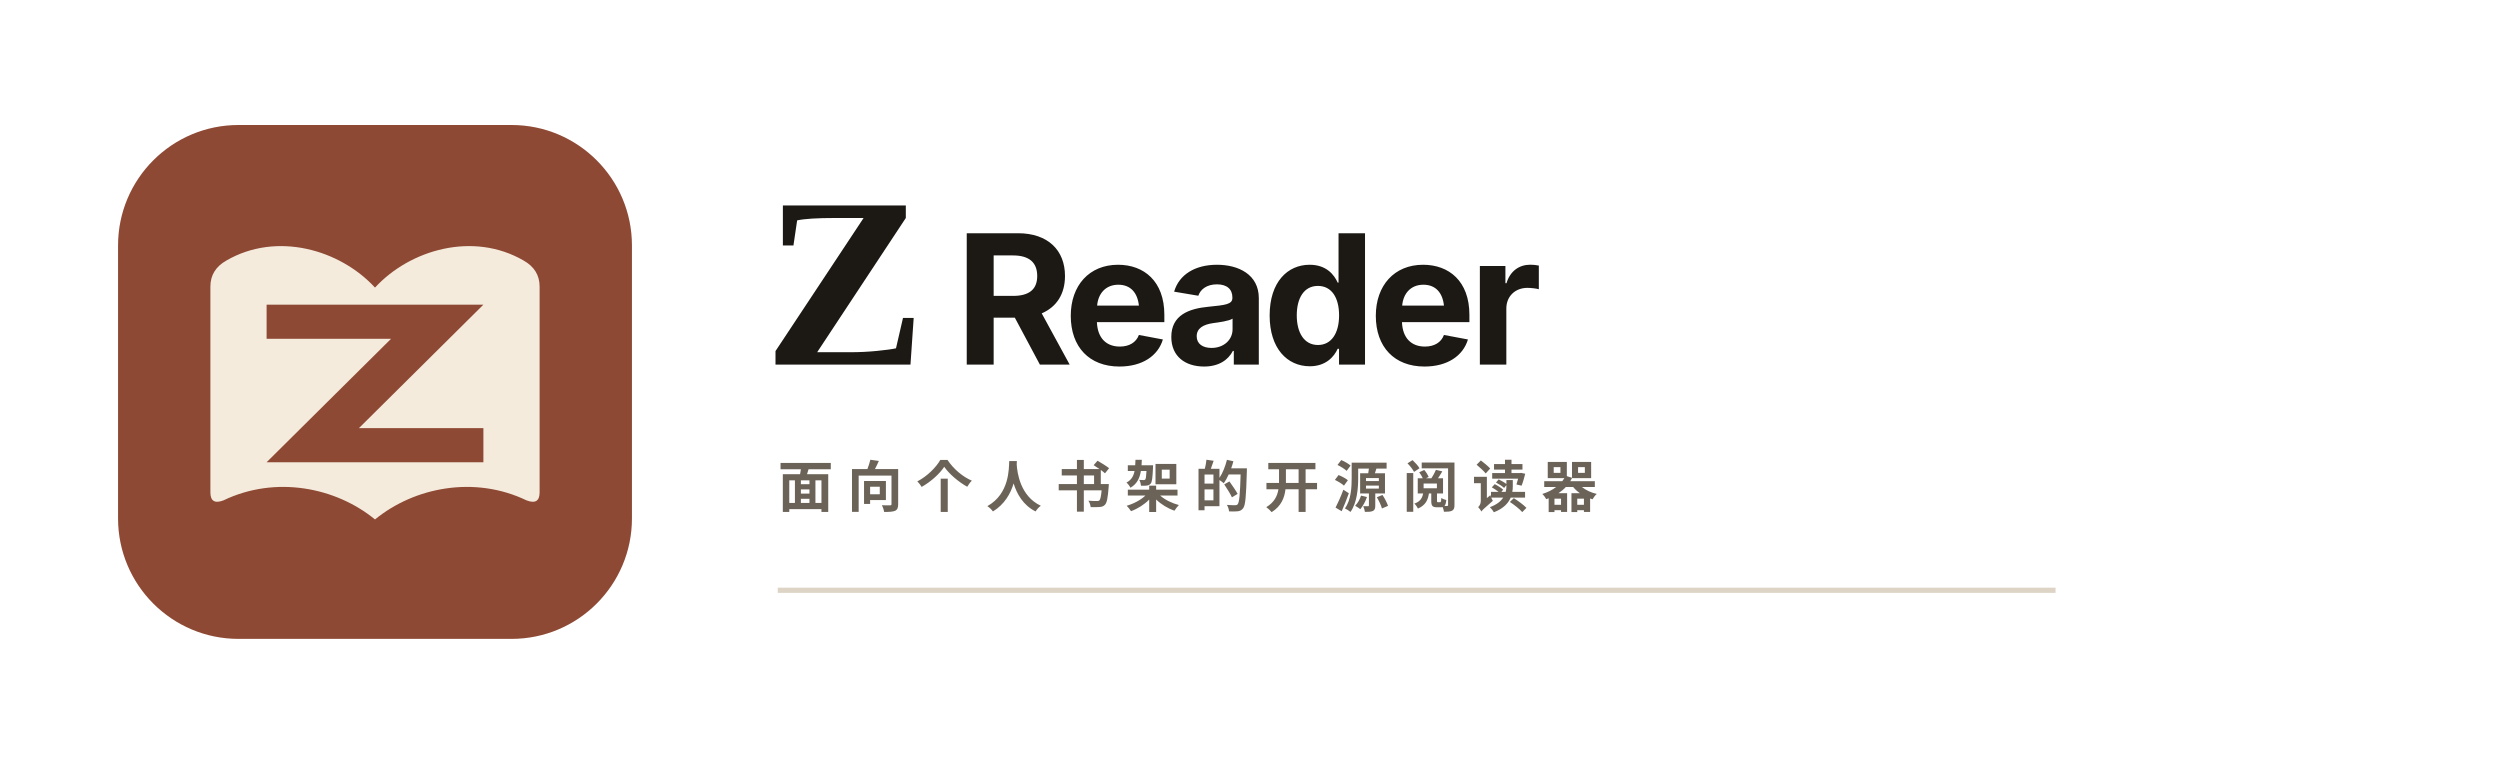
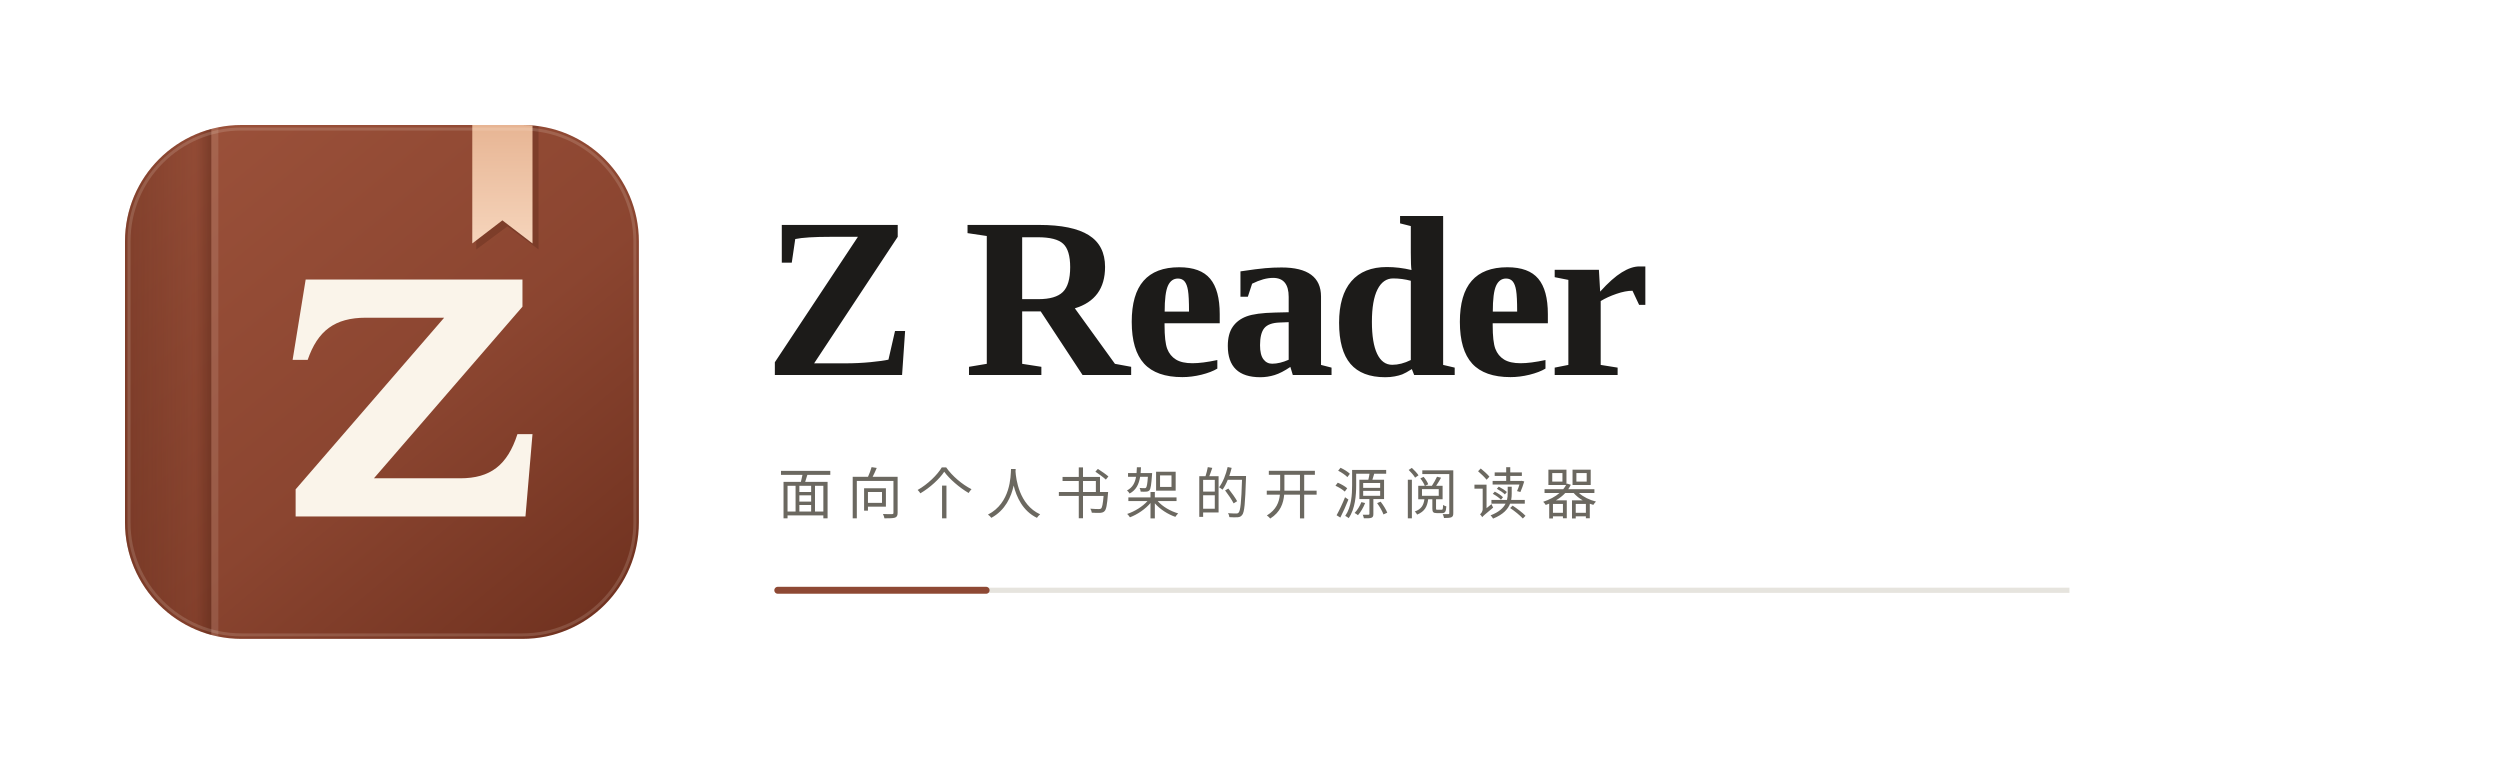
<svg xmlns="http://www.w3.org/2000/svg" viewBox="0 0 720 220" fill="none">
-   <svg x="34" y="36" width="148" height="148" viewBox="0 0 512 512">
-     <rect width="512" height="512" rx="120" fill="#8E4934" />
-     <path fill="#F4EBDD" fill-rule="evenodd" d="M256 162C221 124 158 106 108 135Q92 144 92 161V366Q92 379 105 374C157 349 217 361 256 393C295 361 355 349 407 374Q420 379 420 366V161Q420 144 404 135C354 106 291 124 256 162ZM148 179H364L240 302H364V336H148L272 213H148Z" />
+   <defs>
+     <clipPath id="wm-cover-clip">
+       <rect width="512" height="512" rx="116" />
+     </clipPath>
+     <linearGradient id="wm-cover-bg" x1="56" y1="0" x2="480" y2="512" gradientUnits="userSpaceOnUse">
+       <stop offset="0%" stop-color="#9B513A" />
+       <stop offset="55%" stop-color="#8B4530" />
+       <stop offset="100%" stop-color="#6F311F" />
+     </linearGradient>
+     <linearGradient id="wm-spine-shade" x1="0" y1="0" x2="86" y2="0" gradientUnits="userSpaceOnUse">
+       <stop offset="0%" stop-color="#532113" stop-opacity="0.34" />
+       <stop offset="82%" stop-color="#532113" stop-opacity="0.12" />
+       <stop offset="100%" stop-color="#451B0F" stop-opacity="0.38" />
+     </linearGradient>
+     <linearGradient id="wm-bookmark-silk" x1="376" y1="0" x2="376" y2="120" gradientUnits="userSpaceOnUse">
+       <stop offset="0%" stop-color="#E7B594" />
+       <stop offset="100%" stop-color="#F6D5BC" />
+     </linearGradient>
+   </defs>
+   <svg x="36" y="36" width="148" height="148" viewBox="0 0 512 512">
+     <g clip-path="url(#wm-cover-clip)">
+       <rect width="512" height="512" fill="url(#wm-cover-bg)" />
+       <rect x="0" y="0" width="86" height="512" fill="url(#wm-spine-shade)" />
+       <rect x="86" y="0" width="7" height="512" fill="#FFF6EA" fill-opacity="0.12" />
+       <path fill="#451B0F" fill-opacity="0.24" d="M350 0 H412 V124 L381 101 L350 124 Z" />
+       <path fill="url(#wm-bookmark-silk)" d="M346 0 H406 V118 L376 95 L346 118 Z" />
+       <path fill="#FAF4EA" d="M180 154 H396 V181 L248 352 H334 C364 352 381 339 391 308 H406 L399 390 H170 V363 L318 192 H240 C209 192 192 205 182 234 H167 L180 154 Z" />
+     </g>
+     <rect x="4" y="4" width="504" height="504" rx="112" fill="none" stroke="#FFF6EA" stroke-opacity="0.15" stroke-width="3" />
  </svg>
-   <text x="220" y="105" font-family="Georgia, 'Times New Roman', serif" font-size="70" font-weight="600" letter-spacing="-2" fill="#1C1915">Z</text>
-   <text x="275" y="105" font-family="-apple-system, BlinkMacSystemFont, 'Segoe UI', sans-serif" font-size="52" font-weight="750" letter-spacing="-2.2" fill="#1C1915">Reader</text>
-   <text x="224" y="146" font-family="PingFang SC, system-ui, sans-serif" font-size="16" font-weight="600" letter-spacing="4" fill="#6B6358">面向个人书架的开源阅读器</text>
-   <path d="M224 170H592" stroke="#DDD4C6" stroke-width="1.5" />
+   <text x="220" y="108" font-family="'Playfair Display', Georgia, 'Times New Roman', serif" font-size="66" font-weight="600" letter-spacing="-1.5" fill="#1C1B19">Z Reader</text>
+   <text x="224" y="148" font-family="'Noto Serif SC', 'PingFang SC', system-ui, sans-serif" font-size="16" font-weight="500" letter-spacing="4" fill="#6B6860">面向个人书架的开源阅读器</text>
+   <path d="M224 170H596" stroke="#E6E4DE" stroke-width="1.5" />
+   <path d="M224 170H284" stroke="#8E4934" stroke-width="2" stroke-linecap="round" />
</svg>
